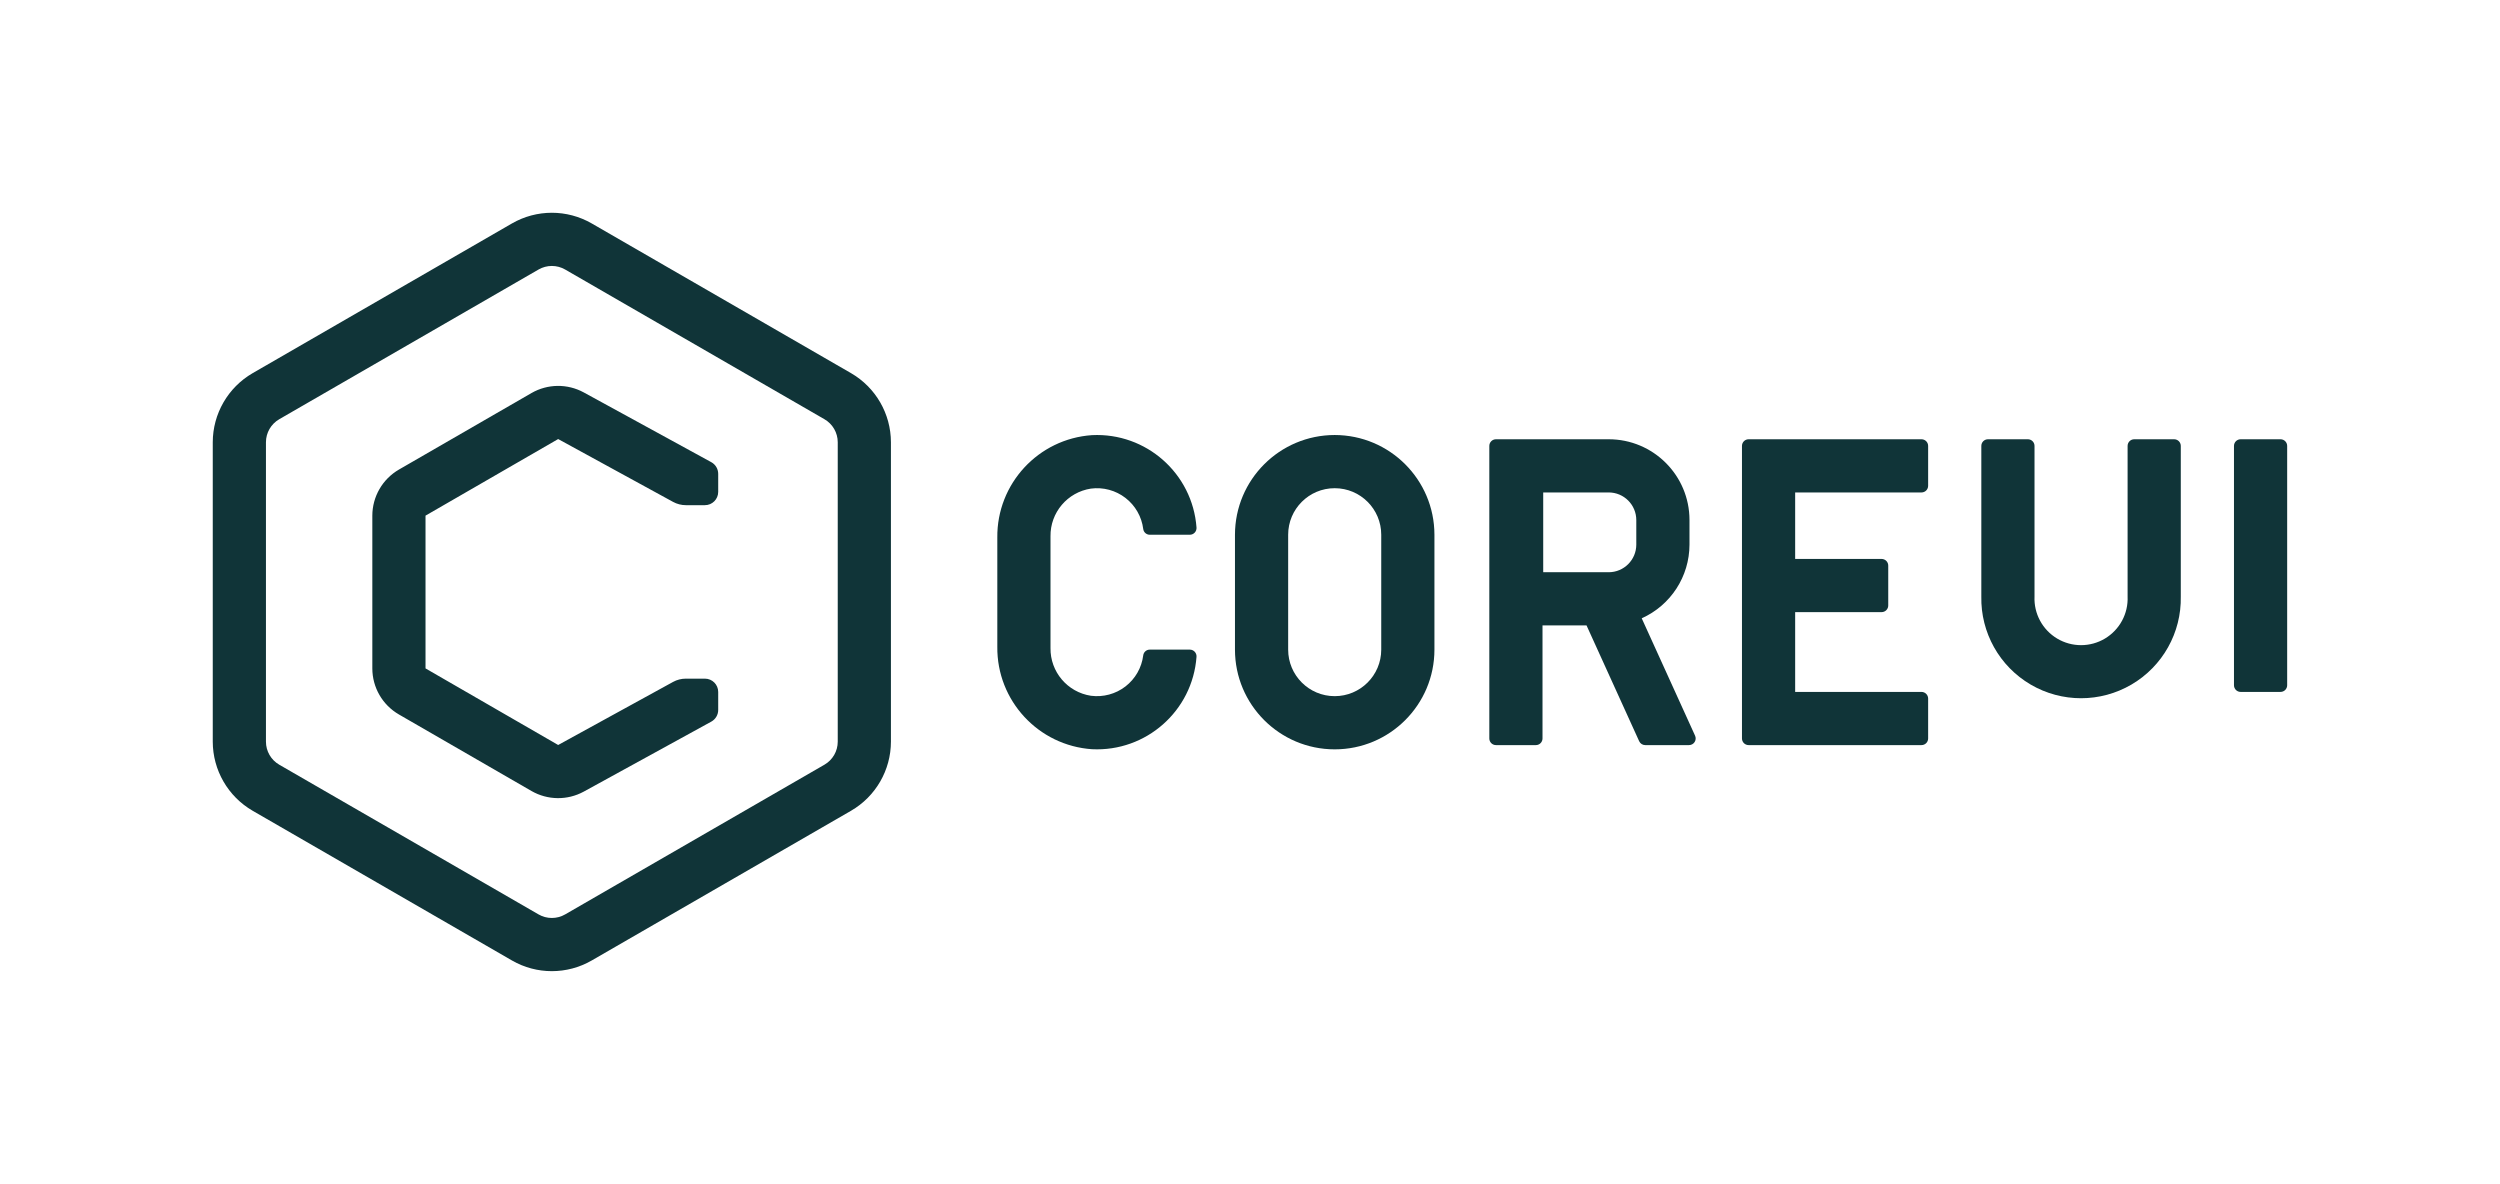
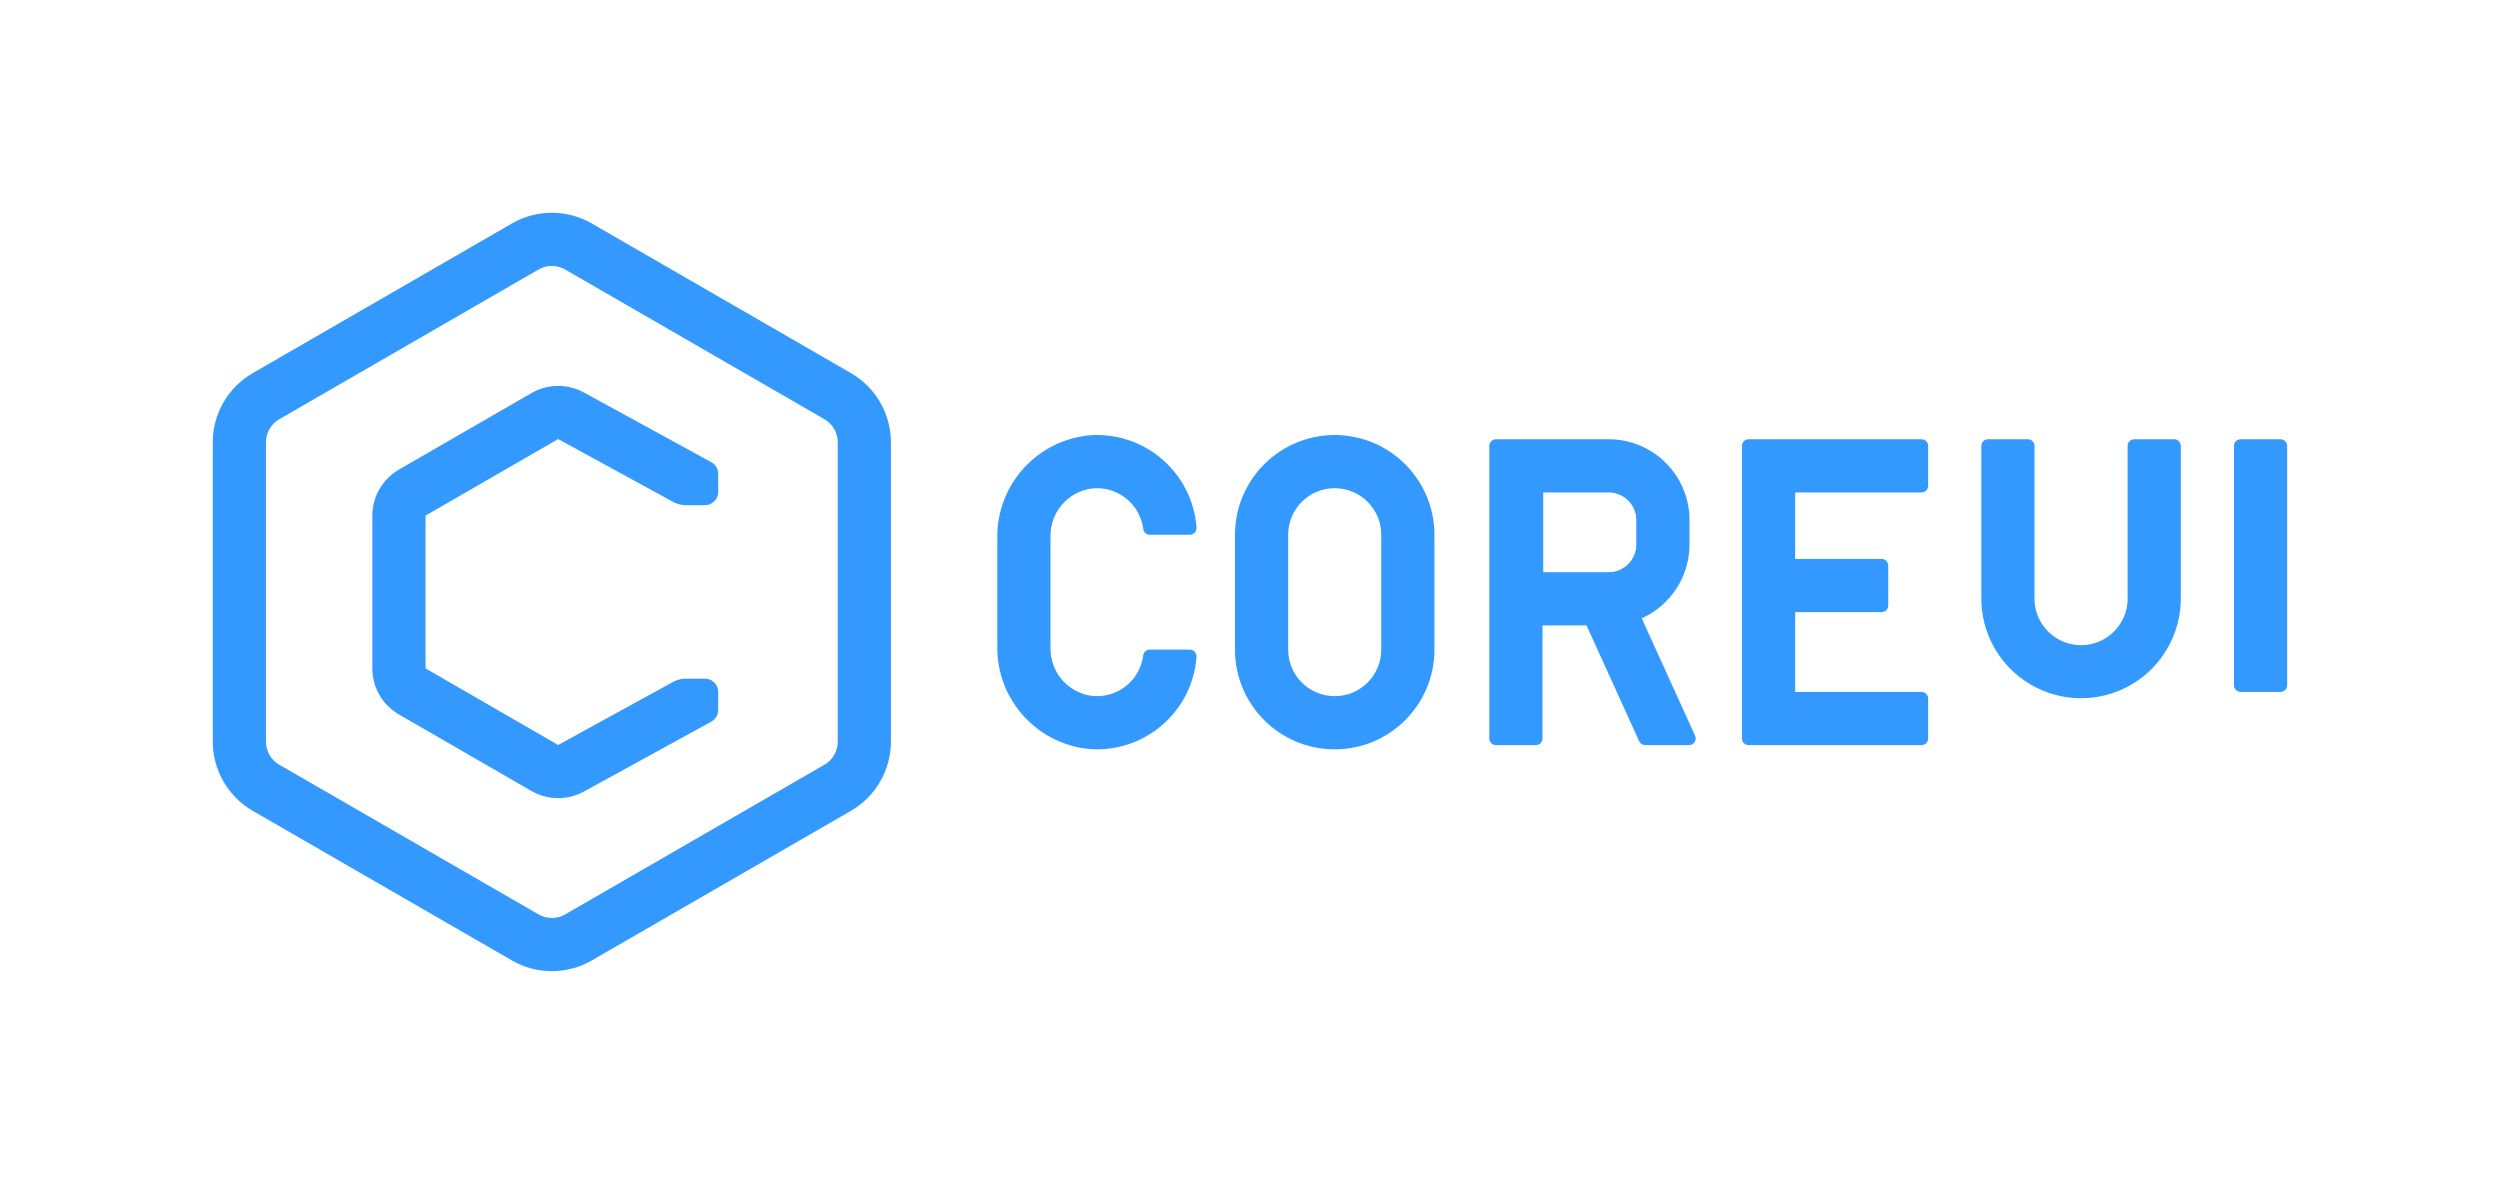
<svg xmlns="http://www.w3.org/2000/svg" id="Warstwa_1" data-name="Warstwa 1" viewBox="0 0 376.011 178">
  <defs>
    <style>
      .cls-1 {
-         fill: #103438;
+         fill: #3399FF;
      }
    </style>
  </defs>
  <g>
    <g>
      <path class="cls-1" d="M128,56.124,89,33.608a12,12,0,0,0-12,0L38,56.124a12.034,12.034,0,0,0-6,10.392V111.55a12.033,12.033,0,0,0,6,10.392L77,144.459a12,12,0,0,0,12,0l39-22.517a12.033,12.033,0,0,0,6-10.392V66.517A12.034,12.034,0,0,0,128,56.124ZM126,111.55a4,4,0,0,1-2,3.464L85,137.531a4,4,0,0,1-4,0L42,115.014a4,4,0,0,1-2-3.464V66.517a4,4,0,0,1,2-3.464L81,40.536a4,4,0,0,1,4,0l39,22.517a4,4,0,0,1,2,3.464Z" />
      <path class="cls-1" d="M106.022,102.071h-2.866a3.999,3.999,0,0,0-1.925.493L83.95,112.05,64,100.531V77.554L83.95,66.035l17.289,9.455a4,4,0,0,0,1.919.49h2.863a2,2,0,0,0,2-2V71.269a2,2,0,0,0-1.04-1.755L87.793,59.019a8.039,8.039,0,0,0-7.843.09L60,70.626A8.024,8.024,0,0,0,56,77.555v22.976a8,8,0,0,0,4,6.928l19.95,11.519a8.043,8.043,0,0,0,7.843.088l19.19-10.531a2,2,0,0,0,1.038-1.753v-2.71A2,2,0,0,0,106.022,102.071Z" />
    </g>
    <g>
      <path class="cls-1" d="M200.745,65.428a15.017,15.017,0,0,0-15,14.999V97.705a15,15,0,1,0,30,0V80.428A15.017,15.017,0,0,0,200.745,65.428Zm7,32.277a7,7,0,1,1-14,0V80.428a7,7,0,0,1,14,0Z" />
      <path class="cls-1" d="M164.079,73.488a7.01,7.01,0,0,1,7.868,6.075.989.989,0,0,0,.984.865h6.03a1.011,1.011,0,0,0,.999-1.097,15.018,15.018,0,0,0-15.716-13.884A15.288,15.288,0,0,0,150,80.864V97.27a15.288,15.288,0,0,0,14.244,15.416A15.018,15.018,0,0,0,179.96,98.802a1.011,1.011,0,0,0-.999-1.097h-6.03a.989.989,0,0,0-.984.865,7.01,7.01,0,0,1-7.868,6.076A7.164,7.164,0,0,1,158,97.461V80.672A7.164,7.164,0,0,1,164.079,73.488Z" />
      <path class="cls-1" d="M246.922,92.994a12.158,12.158,0,0,0,7.184-11.077V78.216A12.149,12.149,0,0,0,241.957,66.067H225a1,1,0,0,0-1,1v44a1,1,0,0,0,1,1h6a1,1,0,0,0,1-1v-17h6.622l7.915,17.414a1,1,0,0,0,.91.586h6.591a1,1,0,0,0,.91-1.414Zm-.816-11.077a4.154,4.154,0,0,1-4.149,4.149h-9.851v-12h9.851a4.154,4.154,0,0,1,4.149,4.149Z" />
      <path class="cls-1" d="M289,66.067H263a1,1,0,0,0-1,1v44a1,1,0,0,0,1,1h26a1,1,0,0,0,1-1v-6a1,1,0,0,0-1-1H270v-12h13a1,1,0,0,0,1-1v-6a1,1,0,0,0-1-1H270v-10h19a1,1,0,0,0,1-1v-6A1,1,0,0,0,289,66.067Z" />
      <path class="cls-1" d="M327,66.067h-6a1,1,0,0,0-1,1V89.714a7.007,7.007,0,1,1-14,0V67.067a1,1,0,0,0-1-1h-6a1,1,0,0,0-1,1V89.714a15.003,15.003,0,1,0,30,0V67.067A1,1,0,0,0,327,66.067Z" />
      <rect class="cls-1" x="336" y="66.067" width="8" height="38" rx="1" />
    </g>
  </g>
</svg>
